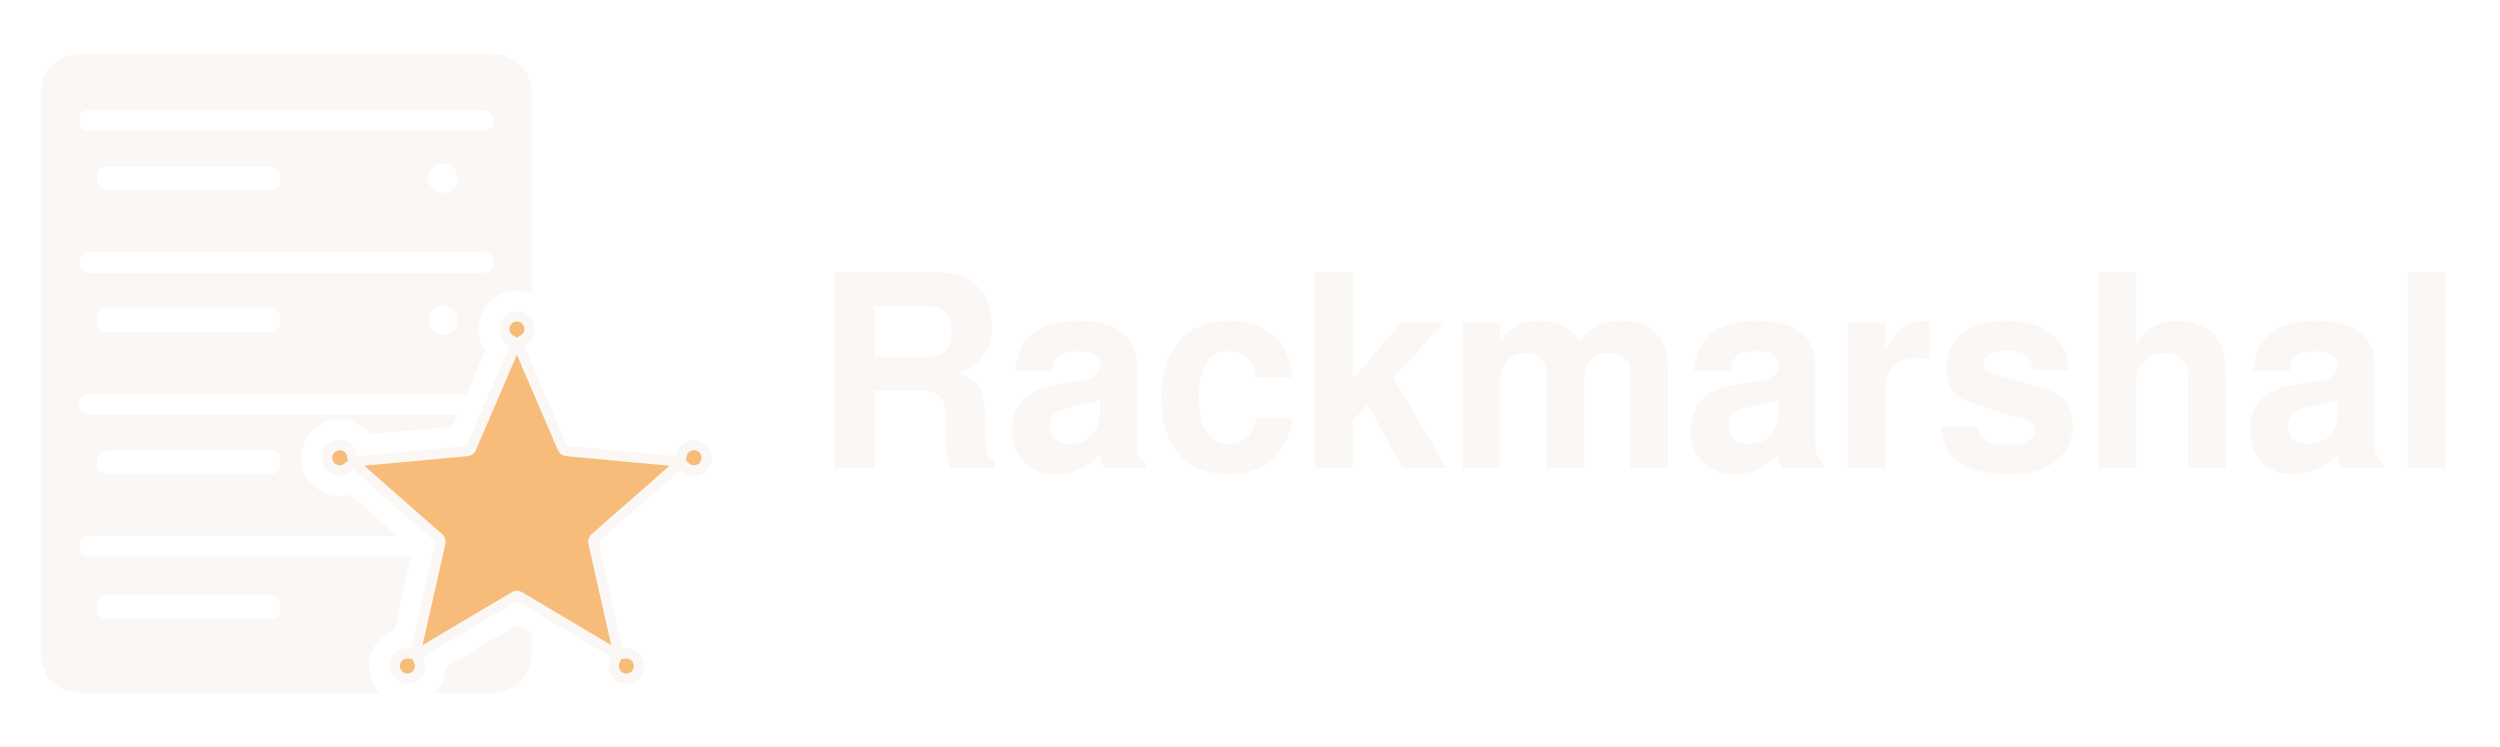
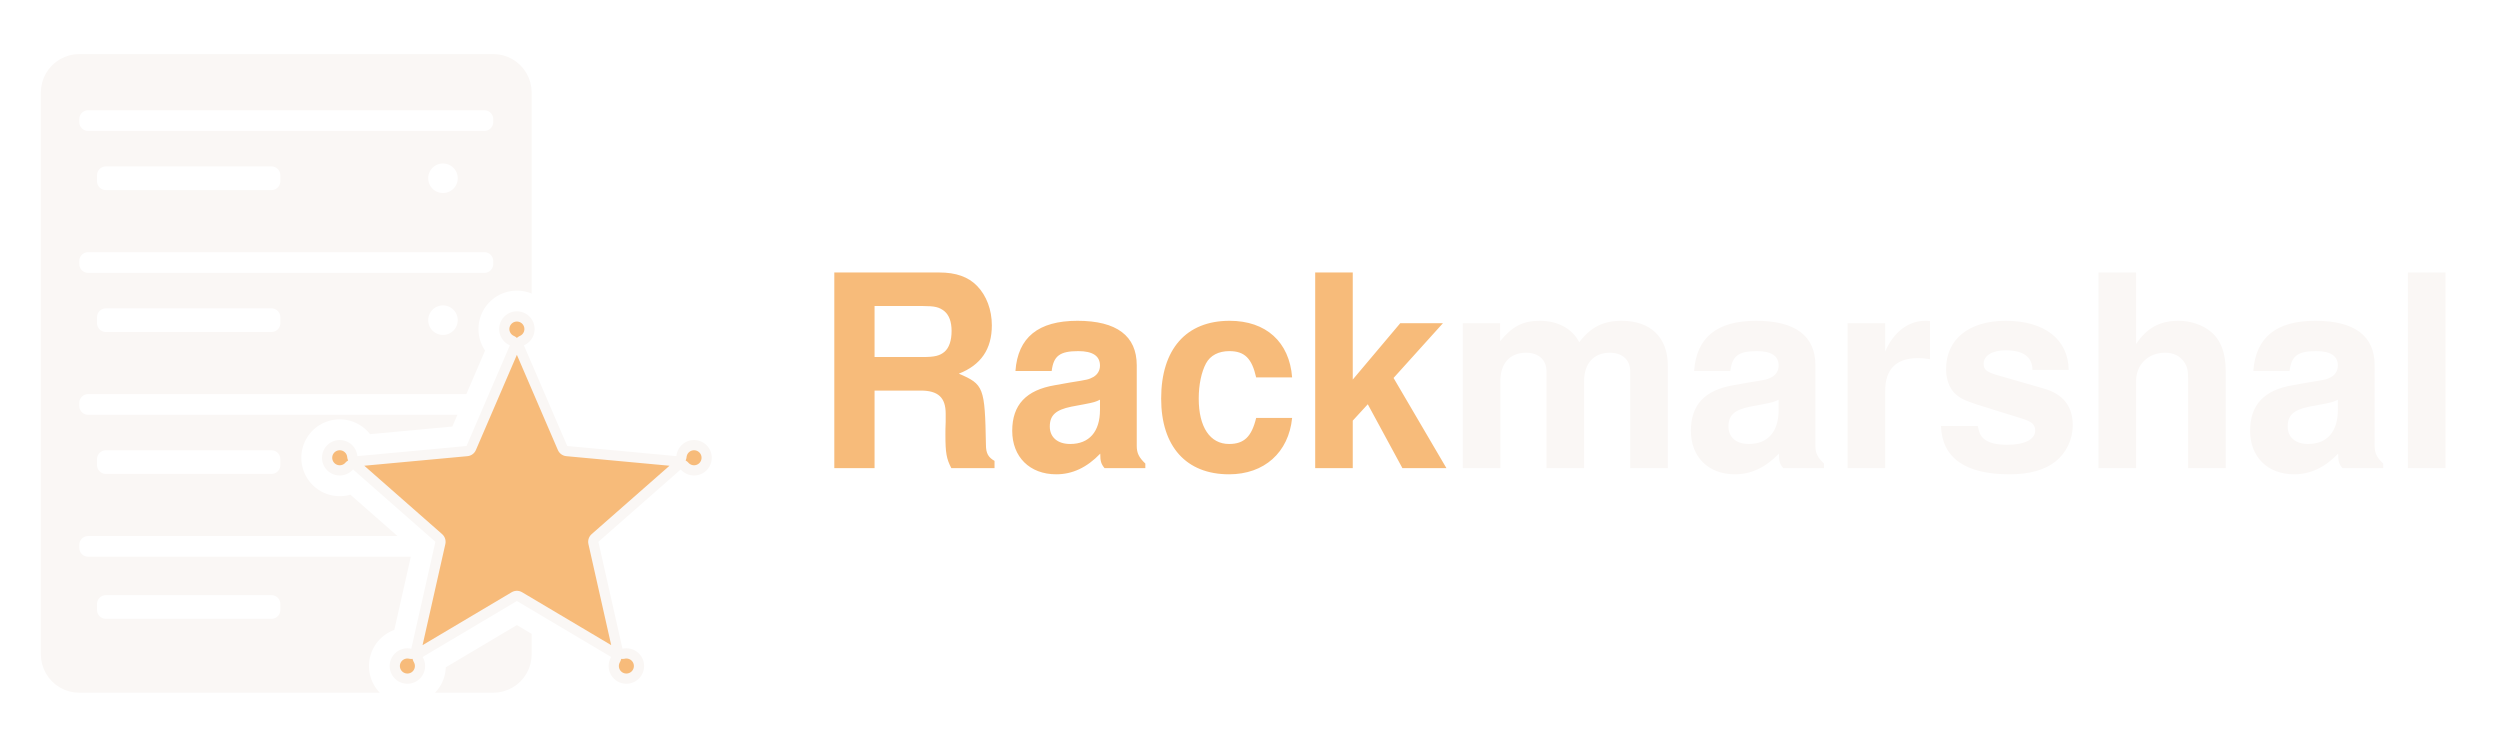
<svg xmlns="http://www.w3.org/2000/svg" width="857" height="256" viewBox="0 0 857 256" role="img" aria-labelledby="rmlockupdark-title rmlockupdark-desc">
  <path fill="#FAF7F5" fill-rule="evenodd" d="M14.000,31.709 L14.000,224.291 L14.113,226.011 L14.449,227.701 L15.003,229.333 L15.765,230.879 L16.723,232.312 L17.859,233.608 L19.155,234.745 L20.588,235.702 L22.134,236.465 L23.766,237.019 L25.457,237.355 L27.177,237.468 L130.196,237.468 L130.019,237.291 L129.495,236.693 L128.930,235.957 L128.488,235.295 L128.024,234.492 L127.672,233.778 L127.317,232.921 L127.061,232.168 L126.821,231.271 L126.666,230.491 L126.545,229.571 L126.493,228.777 L126.493,227.849 L126.545,227.055 L126.666,226.135 L126.821,225.355 L127.061,224.458 L127.317,223.705 L127.672,222.847 L128.024,222.134 L128.488,221.330 L128.930,220.669 L129.495,219.933 L130.019,219.334 L130.676,218.678 L131.274,218.154 L132.010,217.589 L132.671,217.147 L133.475,216.683 L134.189,216.331 L135.046,215.976 L135.171,215.933 L140.826,190.842 L30.217,190.842 L29.821,190.816 L29.430,190.739 L29.054,190.611 L28.697,190.435 L28.366,190.214 L28.067,189.952 L27.805,189.653 L27.584,189.322 L27.408,188.965 L27.280,188.589 L27.203,188.199 L27.177,187.802 L27.177,186.788 L27.203,186.391 L27.280,186.001 L27.408,185.624 L27.584,185.268 L27.805,184.937 L28.067,184.638 L28.366,184.376 L28.697,184.155 L29.054,183.979 L29.430,183.851 L29.821,183.773 L30.217,183.747 L136.245,183.747 L120.105,169.568 L119.415,169.753 L118.635,169.908 L117.715,170.029 L116.921,170.081 L115.993,170.081 L115.199,170.029 L114.279,169.908 L113.499,169.753 L112.602,169.513 L111.849,169.257 L110.992,168.902 L110.278,168.550 L109.474,168.086 L108.813,167.644 L108.077,167.079 L107.479,166.554 L106.822,165.898 L106.298,165.300 L105.733,164.564 L105.291,163.902 L104.827,163.098 L104.475,162.385 L104.120,161.528 L103.864,160.774 L103.624,159.878 L103.469,159.098 L103.348,158.177 L103.296,157.384 L103.296,156.456 L103.348,155.662 L103.469,154.742 L103.624,153.961 L103.864,153.065 L104.120,152.312 L104.475,151.454 L104.827,150.741 L105.291,149.937 L105.733,149.276 L106.298,148.539 L106.822,147.941 L107.479,147.285 L108.077,146.760 L108.813,146.195 L109.474,145.753 L110.278,145.289 L110.992,144.938 L111.849,144.582 L112.602,144.327 L113.499,144.087 L114.279,143.931 L115.199,143.810 L115.993,143.758 L116.921,143.758 L117.715,143.810 L118.635,143.931 L119.415,144.087 L120.312,144.327 L121.065,144.582 L121.922,144.938 L122.636,145.289 L123.440,145.753 L124.101,146.195 L124.837,146.760 L125.435,147.285 L126.092,147.941 L126.616,148.539 L126.840,148.831 L155.072,146.213 L156.804,142.190 L30.217,142.190 L29.821,142.164 L29.430,142.087 L29.054,141.959 L28.697,141.783 L28.366,141.562 L28.067,141.300 L27.805,141.001 L27.584,140.670 L27.408,140.313 L27.280,139.936 L27.203,139.546 L27.177,139.149 L27.177,138.136 L27.203,137.739 L27.280,137.349 L27.408,136.972 L27.584,136.616 L27.805,136.285 L28.067,135.986 L28.366,135.723 L28.697,135.503 L29.054,135.327 L29.430,135.199 L29.821,135.121 L30.217,135.095 L159.860,135.095 L166.286,120.174 L166.022,119.779 L165.558,118.975 L165.206,118.262 L164.851,117.404 L164.595,116.651 L164.355,115.754 L164.199,114.974 L164.078,114.054 L164.026,113.260 L164.026,112.332 L164.078,111.538 L164.199,110.618 L164.355,109.838 L164.595,108.942 L164.851,108.188 L165.206,107.331 L165.558,106.617 L166.022,105.814 L166.464,105.152 L167.029,104.416 L167.553,103.818 L168.209,103.161 L168.807,102.637 L169.544,102.072 L170.205,101.630 L171.009,101.166 L171.722,100.814 L172.580,100.459 L173.333,100.203 L174.230,99.963 L175.010,99.808 L175.930,99.687 L176.724,99.635 L177.652,99.635 L178.446,99.687 L179.366,99.808 L180.146,99.963 L181.042,100.203 L181.796,100.459 L182.256,100.650 L182.256,31.709 L182.143,29.989 L181.807,28.299 L181.253,26.667 L180.490,25.121 L179.533,23.688 L178.396,22.392 L177.100,21.255 L175.667,20.298 L174.122,19.535 L172.489,18.981 L170.799,18.645 L169.079,18.532 L27.177,18.532 L25.457,18.645 L23.766,18.981 L22.134,19.535 L20.588,20.298 L19.155,21.255 L17.859,22.392 L16.723,23.688 L15.765,25.121 L15.003,26.667 L14.449,28.299 L14.113,29.989 Z M169.079,41.845 L169.053,42.242 L168.975,42.632 L168.848,43.009 L168.672,43.365 L168.451,43.696 L168.188,43.995 L167.889,44.257 L167.559,44.478 L167.202,44.654 L166.825,44.782 L166.435,44.860 L166.038,44.886 L30.217,44.886 L29.821,44.860 L29.430,44.782 L29.054,44.654 L28.697,44.478 L28.366,44.257 L28.067,43.995 L27.805,43.696 L27.584,43.365 L27.408,43.009 L27.280,42.632 L27.203,42.242 L27.177,41.845 L27.177,40.831 L27.203,40.434 L27.280,40.044 L27.408,39.668 L27.584,39.311 L27.805,38.980 L28.067,38.681 L28.366,38.419 L28.697,38.198 L29.054,38.022 L29.430,37.894 L29.821,37.817 L30.217,37.791 L166.038,37.791 L166.435,37.817 L166.825,37.894 L167.202,38.022 L167.559,38.198 L167.889,38.419 L168.188,38.681 L168.451,38.980 L168.672,39.311 L168.848,39.668 L168.975,40.044 L169.053,40.434 L169.079,40.831 Z M169.079,89.484 L169.079,90.497 L169.053,90.894 L168.975,91.284 L168.848,91.661 L168.672,92.018 L168.451,92.348 L168.188,92.647 L167.889,92.910 L167.559,93.131 L167.202,93.307 L166.825,93.434 L166.435,93.512 L166.038,93.538 L30.217,93.538 L29.821,93.512 L29.430,93.434 L29.054,93.307 L28.697,93.131 L28.366,92.910 L28.067,92.647 L27.805,92.348 L27.584,92.018 L27.408,91.661 L27.280,91.284 L27.203,90.894 L27.177,90.497 L27.177,89.484 L27.203,89.087 L27.280,88.697 L27.408,88.320 L27.584,87.963 L27.805,87.633 L28.067,87.333 L28.366,87.071 L28.697,86.850 L29.054,86.674 L29.430,86.546 L29.821,86.469 L30.217,86.443 L166.038,86.443 L166.435,86.469 L166.825,86.546 L167.202,86.674 L167.559,86.850 L167.889,87.071 L168.188,87.333 L168.451,87.633 L168.672,87.963 L168.848,88.320 L168.975,88.697 L169.053,89.087 Z M95.869,58.926 L95.997,59.303 L96.075,59.693 L96.101,60.090 L96.101,62.117 L96.075,62.514 L95.997,62.904 L95.869,63.280 L95.693,63.637 L95.472,63.968 L95.210,64.267 L94.911,64.529 L94.580,64.750 L94.224,64.926 L93.847,65.054 L93.457,65.132 L93.060,65.158 L36.299,65.158 L35.902,65.132 L35.512,65.054 L35.135,64.926 L34.779,64.750 L34.448,64.529 L34.149,64.267 L33.887,63.968 L33.666,63.637 L33.490,63.280 L33.362,62.904 L33.284,62.514 L33.258,62.117 L33.258,60.090 L33.284,59.693 L33.362,59.303 L33.490,58.926 L33.666,58.569 L33.887,58.238 L34.149,57.939 L34.448,57.677 L34.779,57.456 L35.135,57.280 L35.512,57.152 L35.902,57.075 L36.299,57.049 L93.060,57.049 L93.457,57.075 L93.847,57.152 L94.224,57.280 L94.580,57.456 L94.911,57.677 L95.210,57.939 L95.472,58.238 L95.693,58.569 Z M154.382,65.492 L153.787,65.785 L153.160,65.998 L152.510,66.128 L151.848,66.171 L151.187,66.128 L150.536,65.998 L149.909,65.785 L149.314,65.492 L148.763,65.124 L148.264,64.687 L147.827,64.188 L147.459,63.637 L147.166,63.043 L146.953,62.415 L146.823,61.765 L146.780,61.103 L146.823,60.442 L146.953,59.791 L147.166,59.164 L147.459,58.569 L147.827,58.018 L148.264,57.520 L148.763,57.082 L149.314,56.714 L149.909,56.421 L150.536,56.208 L151.187,56.079 L151.848,56.035 L152.510,56.079 L153.160,56.208 L153.787,56.421 L154.382,56.714 L154.933,57.082 L155.432,57.520 L155.869,58.018 L156.237,58.569 L156.530,59.164 L156.743,59.791 L156.873,60.442 L156.916,61.103 L156.873,61.765 L156.743,62.415 L156.530,63.043 L156.237,63.637 L155.869,64.188 L155.432,64.687 L154.933,65.124 Z M95.472,106.891 L95.693,107.221 L95.869,107.578 L95.997,107.955 L96.075,108.345 L96.101,108.742 L96.101,110.769 L96.075,111.166 L95.997,111.556 L95.869,111.933 L95.693,112.289 L95.472,112.620 L95.210,112.919 L94.911,113.181 L94.580,113.402 L94.224,113.578 L93.847,113.706 L93.457,113.784 L93.060,113.810 L36.299,113.810 L35.902,113.784 L35.512,113.706 L35.135,113.578 L34.779,113.402 L34.448,113.181 L34.149,112.919 L33.887,112.620 L33.666,112.289 L33.490,111.933 L33.362,111.556 L33.284,111.166 L33.258,110.769 L33.258,108.742 L33.284,108.345 L33.362,107.955 L33.490,107.578 L33.666,107.221 L33.887,106.891 L34.149,106.592 L34.448,106.329 L34.779,106.108 L35.135,105.933 L35.512,105.805 L35.902,105.727 L36.299,105.701 L93.060,105.701 L93.457,105.727 L93.847,105.805 L94.224,105.933 L94.580,106.108 L94.911,106.329 L95.210,106.592 Z M155.432,113.339 L154.933,113.776 L154.382,114.144 L153.787,114.438 L153.160,114.651 L152.510,114.780 L151.848,114.823 L151.187,114.780 L150.536,114.651 L149.909,114.438 L149.314,114.144 L148.763,113.776 L148.264,113.339 L147.827,112.841 L147.459,112.289 L147.166,111.695 L146.953,111.067 L146.823,110.417 L146.780,109.755 L146.823,109.094 L146.953,108.444 L147.166,107.816 L147.459,107.221 L147.827,106.670 L148.264,106.172 L148.763,105.735 L149.314,105.366 L149.909,105.073 L150.536,104.860 L151.187,104.731 L151.848,104.687 L152.510,104.731 L153.160,104.860 L153.787,105.073 L154.382,105.366 L154.933,105.735 L155.432,106.172 L155.869,106.670 L156.237,107.221 L156.530,107.816 L156.743,108.444 L156.873,109.094 L156.916,109.755 L156.873,110.417 L156.743,111.067 L156.530,111.695 L156.237,112.289 L155.869,112.841 Z M94.911,154.982 L95.210,155.244 L95.472,155.543 L95.693,155.874 L95.869,156.230 L95.997,156.607 L96.075,156.997 L96.101,157.394 L96.101,159.421 L96.075,159.818 L95.997,160.208 L95.869,160.585 L95.693,160.942 L95.472,161.272 L95.210,161.571 L94.911,161.834 L94.580,162.055 L94.224,162.231 L93.847,162.358 L93.457,162.436 L93.060,162.462 L36.299,162.462 L35.902,162.436 L35.512,162.358 L35.135,162.231 L34.779,162.055 L34.448,161.834 L34.149,161.571 L33.887,161.272 L33.666,160.942 L33.490,160.585 L33.362,160.208 L33.284,159.818 L33.258,159.421 L33.258,157.394 L33.284,156.997 L33.362,156.607 L33.490,156.230 L33.666,155.874 L33.887,155.543 L34.149,155.244 L34.448,154.982 L34.779,154.761 L35.135,154.585 L35.512,154.457 L35.902,154.379 L36.299,154.353 L93.060,154.353 L93.457,154.379 L93.847,154.457 L94.224,154.585 L94.580,154.761 Z M94.224,204.251 L94.580,204.427 L94.911,204.647 L95.210,204.910 L95.472,205.209 L95.693,205.540 L95.869,205.896 L95.997,206.273 L96.075,206.663 L96.101,207.060 L96.101,209.087 L96.075,209.484 L95.997,209.874 L95.869,210.251 L95.693,210.607 L95.472,210.938 L95.210,211.237 L94.911,211.499 L94.580,211.720 L94.224,211.896 L93.847,212.024 L93.457,212.102 L93.060,212.128 L36.299,212.128 L35.902,212.102 L35.512,212.024 L35.135,211.896 L34.779,211.720 L34.448,211.499 L34.149,211.237 L33.887,210.938 L33.666,210.607 L33.490,210.251 L33.362,209.874 L33.284,209.484 L33.258,209.087 L33.258,207.060 L33.284,206.663 L33.362,206.273 L33.490,205.896 L33.666,205.540 L33.887,205.209 L34.149,204.910 L34.448,204.647 L34.779,204.427 L35.135,204.251 L35.512,204.123 L35.902,204.045 L36.299,204.019 L93.060,204.019 L93.457,204.045 L93.847,204.123 Z M169.079,237.468 L170.799,237.355 L172.489,237.019 L174.122,236.465 L175.667,235.702 L177.100,234.745 L178.396,233.608 L179.533,232.312 L180.490,230.879 L181.253,229.333 L181.807,227.701 L182.143,226.011 L182.256,224.291 L182.256,217.287 L177.188,214.278 L152.816,228.749 L152.816,228.777 L152.764,229.571 L152.642,230.491 L152.487,231.271 L152.247,232.168 L151.991,232.921 L151.636,233.778 L151.284,234.492 L150.820,235.295 L150.378,235.957 L149.813,236.693 L149.289,237.291 L149.113,237.468 Z" />
  <path fill="#FAF7F5" fill-rule="evenodd" d="M183.062,111.222 L182.806,110.469 L182.454,109.755 L182.013,109.094 L181.488,108.496 L180.890,107.971 L180.229,107.529 L179.515,107.178 L178.762,106.922 L177.982,106.767 L177.188,106.715 L176.394,106.767 L175.614,106.922 L174.860,107.178 L174.147,107.529 L173.486,107.971 L172.887,108.496 L172.363,109.094 L171.921,109.755 L171.569,110.469 L171.313,111.222 L171.158,112.002 L171.106,112.796 L171.158,113.590 L171.313,114.370 L171.569,115.123 L171.921,115.837 L172.363,116.498 L172.887,117.096 L173.486,117.621 L174.147,118.063 L174.784,118.377 L159.922,152.888 L122.502,156.359 L122.487,156.126 L122.331,155.346 L122.076,154.592 L121.724,153.879 L121.282,153.217 L120.757,152.619 L120.159,152.095 L119.498,151.653 L118.784,151.301 L118.031,151.045 L117.251,150.890 L116.457,150.838 L115.663,150.890 L114.883,151.045 L114.130,151.301 L113.416,151.653 L112.755,152.095 L112.157,152.619 L111.632,153.217 L111.190,153.879 L110.838,154.592 L110.583,155.346 L110.428,156.126 L110.375,156.920 L110.428,157.713 L110.583,158.494 L110.838,159.247 L111.190,159.960 L111.632,160.622 L112.157,161.220 L112.755,161.744 L113.416,162.186 L114.130,162.538 L114.883,162.794 L115.663,162.949 L116.457,163.001 L117.251,162.949 L118.031,162.794 L118.784,162.538 L119.498,162.186 L120.159,161.744 L120.757,161.220 L121.016,160.925 L149.252,185.729 L140.989,222.391 L140.448,222.283 L139.654,222.231 L138.860,222.283 L138.080,222.439 L137.327,222.694 L136.613,223.046 L135.952,223.488 L135.354,224.013 L134.829,224.611 L134.387,225.272 L134.035,225.986 L133.780,226.739 L133.625,227.519 L133.573,228.313 L133.625,229.107 L133.780,229.887 L134.035,230.640 L134.387,231.354 L134.829,232.015 L135.354,232.613 L135.952,233.138 L136.613,233.580 L137.327,233.931 L138.080,234.187 L138.860,234.342 L139.654,234.394 L140.448,234.342 L141.228,234.187 L141.981,233.931 L142.695,233.580 L143.356,233.138 L143.954,232.613 L144.479,232.015 L144.921,231.354 L145.273,230.640 L145.528,229.887 L145.684,229.107 L145.736,228.313 L145.684,227.519 L145.528,226.739 L145.273,225.986 L144.921,225.272 L144.879,225.210 L177.188,206.026 L209.496,225.210 L209.455,225.272 L209.103,225.986 L208.847,226.739 L208.692,227.519 L208.640,228.313 L208.692,229.107 L208.847,229.887 L209.103,230.640 L209.455,231.354 L209.897,232.015 L210.421,232.613 L211.019,233.138 L211.681,233.580 L212.394,233.931 L213.147,234.187 L213.928,234.342 L214.721,234.394 L215.515,234.342 L216.295,234.187 L217.049,233.931 L217.762,233.580 L218.424,233.138 L219.022,232.613 L219.546,232.015 L219.988,231.354 L220.340,230.640 L220.596,229.887 L220.751,229.107 L220.803,228.313 L220.751,227.519 L220.596,226.739 L220.340,225.986 L219.988,225.272 L219.546,224.611 L219.022,224.013 L218.424,223.488 L217.762,223.046 L217.049,222.694 L216.295,222.439 L215.515,222.283 L214.721,222.231 L213.928,222.283 L213.387,222.391 L205.124,185.729 L233.359,160.925 L233.618,161.220 L234.216,161.744 L234.878,162.186 L235.591,162.538 L236.344,162.794 L237.125,162.949 L237.918,163.001 L238.712,162.949 L239.492,162.794 L240.246,162.538 L240.959,162.186 L241.621,161.744 L242.219,161.220 L242.743,160.622 L243.185,159.960 L243.537,159.247 L243.793,158.494 L243.948,157.713 L244.000,156.920 L243.948,156.126 L243.793,155.346 L243.537,154.592 L243.185,153.879 L242.743,153.217 L242.219,152.619 L241.621,152.095 L240.959,151.653 L240.246,151.301 L239.492,151.045 L238.712,150.890 L237.918,150.838 L237.125,150.890 L236.344,151.045 L235.591,151.301 L234.878,151.653 L234.216,152.095 L233.618,152.619 L233.094,153.217 L232.652,153.879 L232.300,154.592 L232.044,155.346 L231.889,156.126 L231.874,156.359 L194.453,152.888 L179.591,118.377 L180.229,118.063 L180.890,117.621 L181.488,117.096 L182.013,116.498 L182.454,115.837 L182.806,115.123 L183.062,114.370 L183.217,113.590 L183.269,112.796 L183.217,112.002 Z" />
  <path fill="#F7BB7A" fill-rule="evenodd" d="M119.350,157.856 L119.258,157.674 L119.090,157.141 L119.009,156.588 L119.009,156.584 L118.943,156.253 L118.835,155.935 L118.686,155.633 L118.499,155.353 L118.277,155.100 L118.024,154.878 L117.744,154.690 L117.442,154.542 L117.123,154.433 L116.793,154.368 L116.457,154.346 L116.121,154.368 L115.791,154.433 L115.472,154.542 L115.170,154.690 L114.890,154.878 L114.637,155.100 L114.415,155.353 L114.228,155.633 L114.079,155.935 L113.971,156.253 L113.905,156.584 L113.883,156.920 L113.905,157.256 L113.971,157.586 L114.079,157.905 L114.228,158.207 L114.415,158.487 L114.637,158.740 L114.890,158.962 L115.170,159.149 L115.472,159.298 L115.791,159.406 L116.121,159.472 L116.457,159.494 L116.793,159.472 L117.123,159.406 L117.442,159.298 L117.744,159.149 L118.024,158.962 L118.277,158.740 L118.385,158.617 L118.778,158.234 L119.227,157.917 Z M124.873,159.654 L151.562,183.100 L151.936,183.483 L152.247,183.918 L152.488,184.396 L152.653,184.905 L152.739,185.434 L152.743,185.969 L152.666,186.499 L144.855,221.154 L175.401,203.017 L175.881,202.779 L176.391,202.618 L176.920,202.536 L177.455,202.536 L177.984,202.618 L178.495,202.779 L178.975,203.017 L209.520,221.154 L201.710,186.499 L201.632,185.969 L201.636,185.434 L201.722,184.905 L201.888,184.396 L202.129,183.918 L202.440,183.483 L202.814,183.100 L229.503,159.654 L194.130,156.373 L193.602,156.283 L193.095,156.114 L192.619,155.869 L192.185,155.554 L191.805,155.177 L191.487,154.747 L191.239,154.273 L177.188,121.645 L163.137,154.273 L162.888,154.747 L162.570,155.177 L162.190,155.554 L161.757,155.869 L161.281,156.114 L160.773,156.283 L160.245,156.373 Z M177.188,115.835 L177.586,115.509 L178.043,115.238 L178.475,115.025 L178.755,114.838 L179.008,114.616 L179.230,114.363 L179.417,114.083 L179.566,113.781 L179.674,113.462 L179.740,113.132 L179.762,112.796 L179.740,112.460 L179.674,112.130 L179.566,111.811 L179.417,111.509 L179.230,111.229 L179.008,110.976 L178.755,110.754 L178.475,110.567 L178.173,110.418 L177.854,110.310 L177.524,110.244 L177.188,110.222 L176.852,110.244 L176.522,110.310 L176.203,110.418 L175.901,110.567 L175.621,110.754 L175.368,110.976 L175.146,111.229 L174.959,111.509 L174.810,111.811 L174.701,112.130 L174.636,112.460 L174.614,112.796 L174.636,113.132 L174.701,113.462 L174.810,113.781 L174.959,114.083 L175.146,114.363 L175.368,114.616 L175.621,114.838 L175.901,115.025 L176.332,115.238 L176.790,115.509 Z M235.026,157.856 L235.148,157.917 L235.597,158.234 L235.991,158.617 L236.098,158.740 L236.352,158.962 L236.631,159.149 L236.933,159.298 L237.252,159.406 L237.582,159.472 L237.918,159.494 L238.254,159.472 L238.585,159.406 L238.904,159.298 L239.205,159.149 L239.485,158.962 L239.739,158.740 L239.961,158.487 L240.148,158.207 L240.297,157.905 L240.405,157.586 L240.470,157.256 L240.492,156.920 L240.470,156.584 L240.405,156.253 L240.297,155.935 L240.148,155.633 L239.961,155.353 L239.739,155.100 L239.485,154.878 L239.205,154.690 L238.904,154.542 L238.585,154.433 L238.254,154.368 L237.918,154.346 L237.582,154.368 L237.252,154.433 L236.933,154.542 L236.631,154.690 L236.352,154.878 L236.098,155.100 L235.876,155.353 L235.689,155.633 L235.540,155.935 L235.432,156.253 L235.366,156.584 L235.366,156.588 L235.285,157.141 L235.117,157.674 Z M141.451,225.856 L141.383,225.869 L140.842,225.888 L140.306,225.824 L139.990,225.761 L139.654,225.739 L139.318,225.761 L138.988,225.827 L138.669,225.935 L138.367,226.084 L138.087,226.271 L137.834,226.493 L137.612,226.746 L137.425,227.026 L137.276,227.328 L137.168,227.647 L137.102,227.977 L137.080,228.313 L137.102,228.649 L137.168,228.979 L137.276,229.298 L137.425,229.600 L137.612,229.880 L137.834,230.133 L138.087,230.355 L138.367,230.542 L138.669,230.691 L138.988,230.799 L139.318,230.865 L139.654,230.887 L139.990,230.865 L140.320,230.799 L140.639,230.691 L140.941,230.542 L141.221,230.355 L141.474,230.133 L141.696,229.880 L141.883,229.600 L142.032,229.298 L142.140,228.979 L142.206,228.649 L142.228,228.313 L142.206,227.977 L142.140,227.647 L142.032,227.328 L141.782,226.820 L141.783,226.820 L141.693,226.659 L141.501,226.124 Z M212.924,225.856 L212.875,226.124 L212.682,226.659 L212.593,226.820 L212.594,226.820 L212.343,227.328 L212.235,227.647 L212.169,227.977 L212.147,228.313 L212.169,228.649 L212.235,228.979 L212.343,229.298 L212.492,229.600 L212.679,229.880 L212.901,230.133 L213.154,230.355 L213.434,230.542 L213.736,230.691 L214.055,230.799 L214.385,230.865 L214.721,230.887 L215.057,230.865 L215.388,230.799 L215.706,230.691 L216.008,230.542 L216.288,230.355 L216.542,230.133 L216.764,229.880 L216.951,229.600 L217.099,229.298 L217.208,228.979 L217.273,228.649 L217.295,228.313 L217.273,227.977 L217.208,227.647 L217.099,227.328 L216.951,227.026 L216.764,226.746 L216.542,226.493 L216.288,226.271 L216.008,226.084 L215.706,225.935 L215.388,225.827 L215.057,225.761 L214.721,225.739 L214.385,225.761 L214.070,225.824 L213.533,225.888 L212.993,225.869 Z" />
-   <path fill="#FAF7F5" transform="translate(278.640 160.476)" d="M21.16 -26.588H36.984C42.964 -26.588 45.54 -24.196 45.54 -18.676V-15.916C45.448 -14.168 45.448 -12.512 45.448 -11.5C45.448 -5.152 45.816 -3.22 47.472 0.0H62.284V-2.484C60.168 -3.68 59.34 -5.06 59.34 -8.004C58.972 -27.784 58.604 -28.704 50.048 -32.384C57.592 -35.328 61.364 -40.756 61.364 -48.944C61.364 -54.28 59.524 -59.156 56.304 -62.468C53.268 -65.596 49.036 -67.068 43.332 -67.068H7.36V0.0H21.16ZM21.16 -38.088V-55.568H37.812C41.768 -55.568 43.332 -55.2 45.08 -53.82C46.736 -52.44 47.564 -50.14 47.564 -47.012C47.564 -43.792 46.736 -41.216 45.08 -39.836C43.516 -38.548 41.768 -38.088 37.812 -38.088ZM113.982 -1.564C111.774 -3.68 111.038 -5.152 111.038 -7.636V-35.236C111.038 -45.356 104.138 -50.508 90.706 -50.508C77.274 -50.508 70.282 -44.804 69.454 -33.304H81.874C82.518 -38.456 84.634 -40.112 90.982 -40.112C95.95 -40.112 98.434 -38.456 98.434 -35.144C98.434 -33.488 97.606 -32.108 96.226 -31.28C94.478 -30.36 94.478 -30.36 88.13 -29.348L82.978 -28.428C73.134 -26.772 68.35 -21.712 68.35 -12.788C68.35 -3.864 74.33 2.116 83.438 2.116C88.958 2.116 93.926 -0.184 98.526 -4.968C98.526 -2.392 98.802 -1.472 99.998 0.0H113.982ZM98.434 -19.964C98.434 -12.512 94.754 -8.28 88.222 -8.28C83.898 -8.28 81.23 -10.58 81.23 -14.26C81.23 -18.124 83.254 -19.964 88.59 -21.068L93.006 -21.896C96.41 -22.54 96.962 -22.724 98.434 -23.46ZM164.3 -31.096C163.38 -43.24 155.376 -50.508 142.864 -50.508C127.96 -50.508 119.404 -40.756 119.404 -23.828C119.404 -7.452 127.96 2.116 142.68 2.116C154.732 2.116 163.104 -5.336 164.3 -17.204H151.972C150.408 -10.764 147.832 -8.28 142.68 -8.28C136.148 -8.28 132.284 -14.076 132.284 -23.828C132.284 -28.612 133.204 -32.936 134.768 -35.88C136.24 -38.64 139.092 -40.112 142.772 -40.112C148.016 -40.112 150.5 -37.628 151.972 -31.096ZM185.086 -30.36V-67.068H172.206V0.0H185.086V-16.284L190.238 -21.896L202.106 0.0H217.194L199.07 -30.912L215.998 -49.68H201.37ZM222.8 -49.68V0.0H235.68V-29.808C235.68 -35.972 238.992 -39.56 244.512 -39.56C248.836 -39.56 251.504 -37.076 251.504 -33.12V0.0H264.384V-29.808C264.384 -35.88 267.696 -39.56 273.216 -39.56C277.54 -39.56 280.208 -37.076 280.208 -33.12V0.0H293.088V-35.144C293.088 -44.804 287.2 -50.508 277.264 -50.508C270.916 -50.508 266.592 -48.3 262.728 -43.148C260.336 -47.84 255.368 -50.508 249.204 -50.508C243.5 -50.508 239.82 -48.668 235.588 -43.516V-49.68ZM346.626 -1.564C344.418 -3.68 343.682 -5.152 343.682 -7.636V-35.236C343.682 -45.356 336.782 -50.508 323.35 -50.508C309.918 -50.508 302.926 -44.804 302.098 -33.304H314.518C315.162 -38.456 317.278 -40.112 323.626 -40.112C328.594 -40.112 331.078 -38.456 331.078 -35.144C331.078 -33.488 330.25 -32.108 328.87 -31.28C327.122 -30.36 327.122 -30.36 320.774 -29.348L315.622 -28.428C305.778 -26.772 300.994 -21.712 300.994 -12.788C300.994 -3.864 306.974 2.116 316.082 2.116C321.602 2.116 326.57 -0.184 331.17 -4.968C331.17 -2.392 331.446 -1.472 332.642 0.0H346.626ZM331.078 -19.964C331.078 -12.512 327.398 -8.28 320.866 -8.28C316.542 -8.28 313.874 -10.58 313.874 -14.26C313.874 -18.124 315.898 -19.964 321.234 -21.068L325.65 -21.896C329.054 -22.54 329.606 -22.724 331.078 -23.46ZM354.716 -49.68V0.0H367.596V-26.404C367.596 -33.948 371.368 -37.72 378.912 -37.72C380.292 -37.72 381.212 -37.628 382.96 -37.352V-50.416C382.224 -50.508 381.948 -50.508 381.396 -50.508C375.508 -50.508 370.448 -46.644 367.596 -39.928V-49.68ZM430.518 -33.672C430.334 -44.16 422.238 -50.508 408.898 -50.508C396.294 -50.508 388.474 -44.16 388.474 -33.948C388.474 -30.636 389.486 -27.784 391.234 -25.852C392.982 -24.104 394.546 -23.276 399.33 -21.712L414.694 -16.928C417.914 -15.916 419.018 -14.904 419.018 -12.88C419.018 -9.844 415.43 -8.004 409.45 -8.004C406.046 -8.004 403.47 -8.556 401.814 -9.752C400.434 -10.764 399.882 -11.776 399.33 -14.444H386.726C387.094 -3.496 395.098 2.116 410.186 2.116C417.086 2.116 422.33 0.644 426.01 -2.3C429.69 -5.244 431.898 -9.844 431.898 -14.72C431.898 -21.16 428.678 -25.3 422.146 -27.232L405.862 -31.924C402.274 -33.028 401.354 -33.764 401.354 -35.788C401.354 -38.548 404.298 -40.388 408.806 -40.388C414.97 -40.388 418.006 -38.18 418.098 -33.672ZM440.724 -67.068V0.0H453.604V-29.808C453.604 -35.512 457.744 -39.56 463.54 -39.56C466.392 -39.56 468.508 -38.548 469.98 -36.524C471.176 -34.868 471.452 -33.488 471.452 -30.36V0.0H484.332V-33.304C484.332 -39.468 482.676 -43.884 479.272 -46.736C476.42 -49.128 472.28 -50.508 468.14 -50.508C461.792 -50.508 457.192 -48.024 453.604 -42.504V-67.068ZM538.33 -1.564C536.122 -3.68 535.386 -5.152 535.386 -7.636V-35.236C535.386 -45.356 528.486 -50.508 515.054 -50.508C501.622 -50.508 494.63 -44.804 493.802 -33.304H506.222C506.866 -38.456 508.982 -40.112 515.33 -40.112C520.298 -40.112 522.782 -38.456 522.782 -35.144C522.782 -33.488 521.954 -32.108 520.574 -31.28C518.826 -30.36 518.826 -30.36 512.478 -29.348L507.326 -28.428C497.482 -26.772 492.698 -21.712 492.698 -12.788C492.698 -3.864 498.678 2.116 507.786 2.116C513.306 2.116 518.274 -0.184 522.874 -4.968C522.874 -2.392 523.15 -1.472 524.346 0.0H538.33ZM522.782 -19.964C522.782 -12.512 519.102 -8.28 512.57 -8.28C508.246 -8.28 505.578 -10.58 505.578 -14.26C505.578 -18.124 507.602 -19.964 512.938 -21.068L517.354 -21.896C520.758 -22.54 521.31 -22.724 522.782 -23.46ZM559.668 -67.068H546.788V0.0H559.668Z" />
+   <path fill="#F7BB7A" transform="translate(278.640 160.476)" d="M21.16 -26.588H36.984C42.964 -26.588 45.54 -24.196 45.54 -18.676V-15.916C45.448 -14.168 45.448 -12.512 45.448 -11.5C45.448 -5.152 45.816 -3.22 47.472 0.0H62.284V-2.484C60.168 -3.68 59.34 -5.06 59.34 -8.004C58.972 -27.784 58.604 -28.704 50.048 -32.384C57.592 -35.328 61.364 -40.756 61.364 -48.944C61.364 -54.28 59.524 -59.156 56.304 -62.468C53.268 -65.596 49.036 -67.068 43.332 -67.068H7.36V0.0H21.16ZM21.16 -38.088V-55.568H37.812C41.768 -55.568 43.332 -55.2 45.08 -53.82C46.736 -52.44 47.564 -50.14 47.564 -47.012C47.564 -43.792 46.736 -41.216 45.08 -39.836C43.516 -38.548 41.768 -38.088 37.812 -38.088ZM113.982 -1.564C111.774 -3.68 111.038 -5.152 111.038 -7.636V-35.236C111.038 -45.356 104.138 -50.508 90.706 -50.508C77.274 -50.508 70.282 -44.804 69.454 -33.304H81.874C82.518 -38.456 84.634 -40.112 90.982 -40.112C95.95 -40.112 98.434 -38.456 98.434 -35.144C98.434 -33.488 97.606 -32.108 96.226 -31.28C94.478 -30.36 94.478 -30.36 88.13 -29.348L82.978 -28.428C73.134 -26.772 68.35 -21.712 68.35 -12.788C68.35 -3.864 74.33 2.116 83.438 2.116C88.958 2.116 93.926 -0.184 98.526 -4.968C98.526 -2.392 98.802 -1.472 99.998 0.0H113.982ZM98.434 -19.964C98.434 -12.512 94.754 -8.28 88.222 -8.28C83.898 -8.28 81.23 -10.58 81.23 -14.26C81.23 -18.124 83.254 -19.964 88.59 -21.068L93.006 -21.896C96.41 -22.54 96.962 -22.724 98.434 -23.46ZM164.3 -31.096C163.38 -43.24 155.376 -50.508 142.864 -50.508C127.96 -50.508 119.404 -40.756 119.404 -23.828C119.404 -7.452 127.96 2.116 142.68 2.116C154.732 2.116 163.104 -5.336 164.3 -17.204H151.972C150.408 -10.764 147.832 -8.28 142.68 -8.28C136.148 -8.28 132.284 -14.076 132.284 -23.828C132.284 -28.612 133.204 -32.936 134.768 -35.88C136.24 -38.64 139.092 -40.112 142.772 -40.112C148.016 -40.112 150.5 -37.628 151.972 -31.096ZM185.086 -30.36V-67.068H172.206V0.0H185.086V-16.284L190.238 -21.896L202.106 0.0H217.194L199.07 -30.912L215.998 -49.68H201.37Z" />
+   <path fill="#FAF7F5" transform="translate(278.640 160.476)" d="M222.8 -49.68V0.0H235.68V-29.808C235.68 -35.972 238.992 -39.56 244.512 -39.56C248.836 -39.56 251.504 -37.076 251.504 -33.12V0.0H264.384V-29.808C264.384 -35.88 267.696 -39.56 273.216 -39.56C277.54 -39.56 280.208 -37.076 280.208 -33.12V0.0H293.088V-35.144C293.088 -44.804 287.2 -50.508 277.264 -50.508C270.916 -50.508 266.592 -48.3 262.728 -43.148C260.336 -47.84 255.368 -50.508 249.204 -50.508C243.5 -50.508 239.82 -48.668 235.588 -43.516V-49.68ZM346.626 -1.564C344.418 -3.68 343.682 -5.152 343.682 -7.636V-35.236C343.682 -45.356 336.782 -50.508 323.35 -50.508C309.918 -50.508 302.926 -44.804 302.098 -33.304H314.518C315.162 -38.456 317.278 -40.112 323.626 -40.112C328.594 -40.112 331.078 -38.456 331.078 -35.144C331.078 -33.488 330.25 -32.108 328.87 -31.28C327.122 -30.36 327.122 -30.36 320.774 -29.348L315.622 -28.428C305.778 -26.772 300.994 -21.712 300.994 -12.788C300.994 -3.864 306.974 2.116 316.082 2.116C321.602 2.116 326.57 -0.184 331.17 -4.968C331.17 -2.392 331.446 -1.472 332.642 0.0H346.626ZM331.078 -19.964C331.078 -12.512 327.398 -8.28 320.866 -8.28C316.542 -8.28 313.874 -10.58 313.874 -14.26C313.874 -18.124 315.898 -19.964 321.234 -21.068L325.65 -21.896C329.054 -22.54 329.606 -22.724 331.078 -23.46ZM354.716 -49.68V0.0H367.596V-26.404C367.596 -33.948 371.368 -37.72 378.912 -37.72C380.292 -37.72 381.212 -37.628 382.96 -37.352V-50.416C382.224 -50.508 381.948 -50.508 381.396 -50.508C375.508 -50.508 370.448 -46.644 367.596 -39.928V-49.68ZM430.518 -33.672C430.334 -44.16 422.238 -50.508 408.898 -50.508C396.294 -50.508 388.474 -44.16 388.474 -33.948C388.474 -30.636 389.486 -27.784 391.234 -25.852C392.982 -24.104 394.546 -23.276 399.33 -21.712L414.694 -16.928C417.914 -15.916 419.018 -14.904 419.018 -12.88C419.018 -9.844 415.43 -8.004 409.45 -8.004C406.046 -8.004 403.47 -8.556 401.814 -9.752C400.434 -10.764 399.882 -11.776 399.33 -14.444H386.726C387.094 -3.496 395.098 2.116 410.186 2.116C417.086 2.116 422.33 0.644 426.01 -2.3C429.69 -5.244 431.898 -9.844 431.898 -14.72C431.898 -21.16 428.678 -25.3 422.146 -27.232L405.862 -31.924C402.274 -33.028 401.354 -33.764 401.354 -35.788C401.354 -38.548 404.298 -40.388 408.806 -40.388C414.97 -40.388 418.006 -38.18 418.098 -33.672ZM440.724 -67.068V0.0H453.604V-29.808C453.604 -35.512 457.744 -39.56 463.54 -39.56C466.392 -39.56 468.508 -38.548 469.98 -36.524C471.176 -34.868 471.452 -33.488 471.452 -30.36V0.0H484.332V-33.304C484.332 -39.468 482.676 -43.884 479.272 -46.736C476.42 -49.128 472.28 -50.508 468.14 -50.508C461.792 -50.508 457.192 -48.024 453.604 -42.504V-67.068ZM538.33 -1.564C536.122 -3.68 535.386 -5.152 535.386 -7.636V-35.236C535.386 -45.356 528.486 -50.508 515.054 -50.508C501.622 -50.508 494.63 -44.804 493.802 -33.304H506.222C506.866 -38.456 508.982 -40.112 515.33 -40.112C520.298 -40.112 522.782 -38.456 522.782 -35.144C522.782 -33.488 521.954 -32.108 520.574 -31.28C518.826 -30.36 518.826 -30.36 512.478 -29.348L507.326 -28.428C497.482 -26.772 492.698 -21.712 492.698 -12.788C492.698 -3.864 498.678 2.116 507.786 2.116C513.306 2.116 518.274 -0.184 522.874 -4.968C522.874 -2.392 523.15 -1.472 524.346 0.0H538.33ZM522.782 -19.964C522.782 -12.512 519.102 -8.28 512.57 -8.28C508.246 -8.28 505.578 -10.58 505.578 -14.26C505.578 -18.124 507.602 -19.964 512.938 -21.068L517.354 -21.896C520.758 -22.54 521.31 -22.724 522.782 -23.46ZM559.668 -67.068H546.788V0.0H559.668Z" />
</svg>
